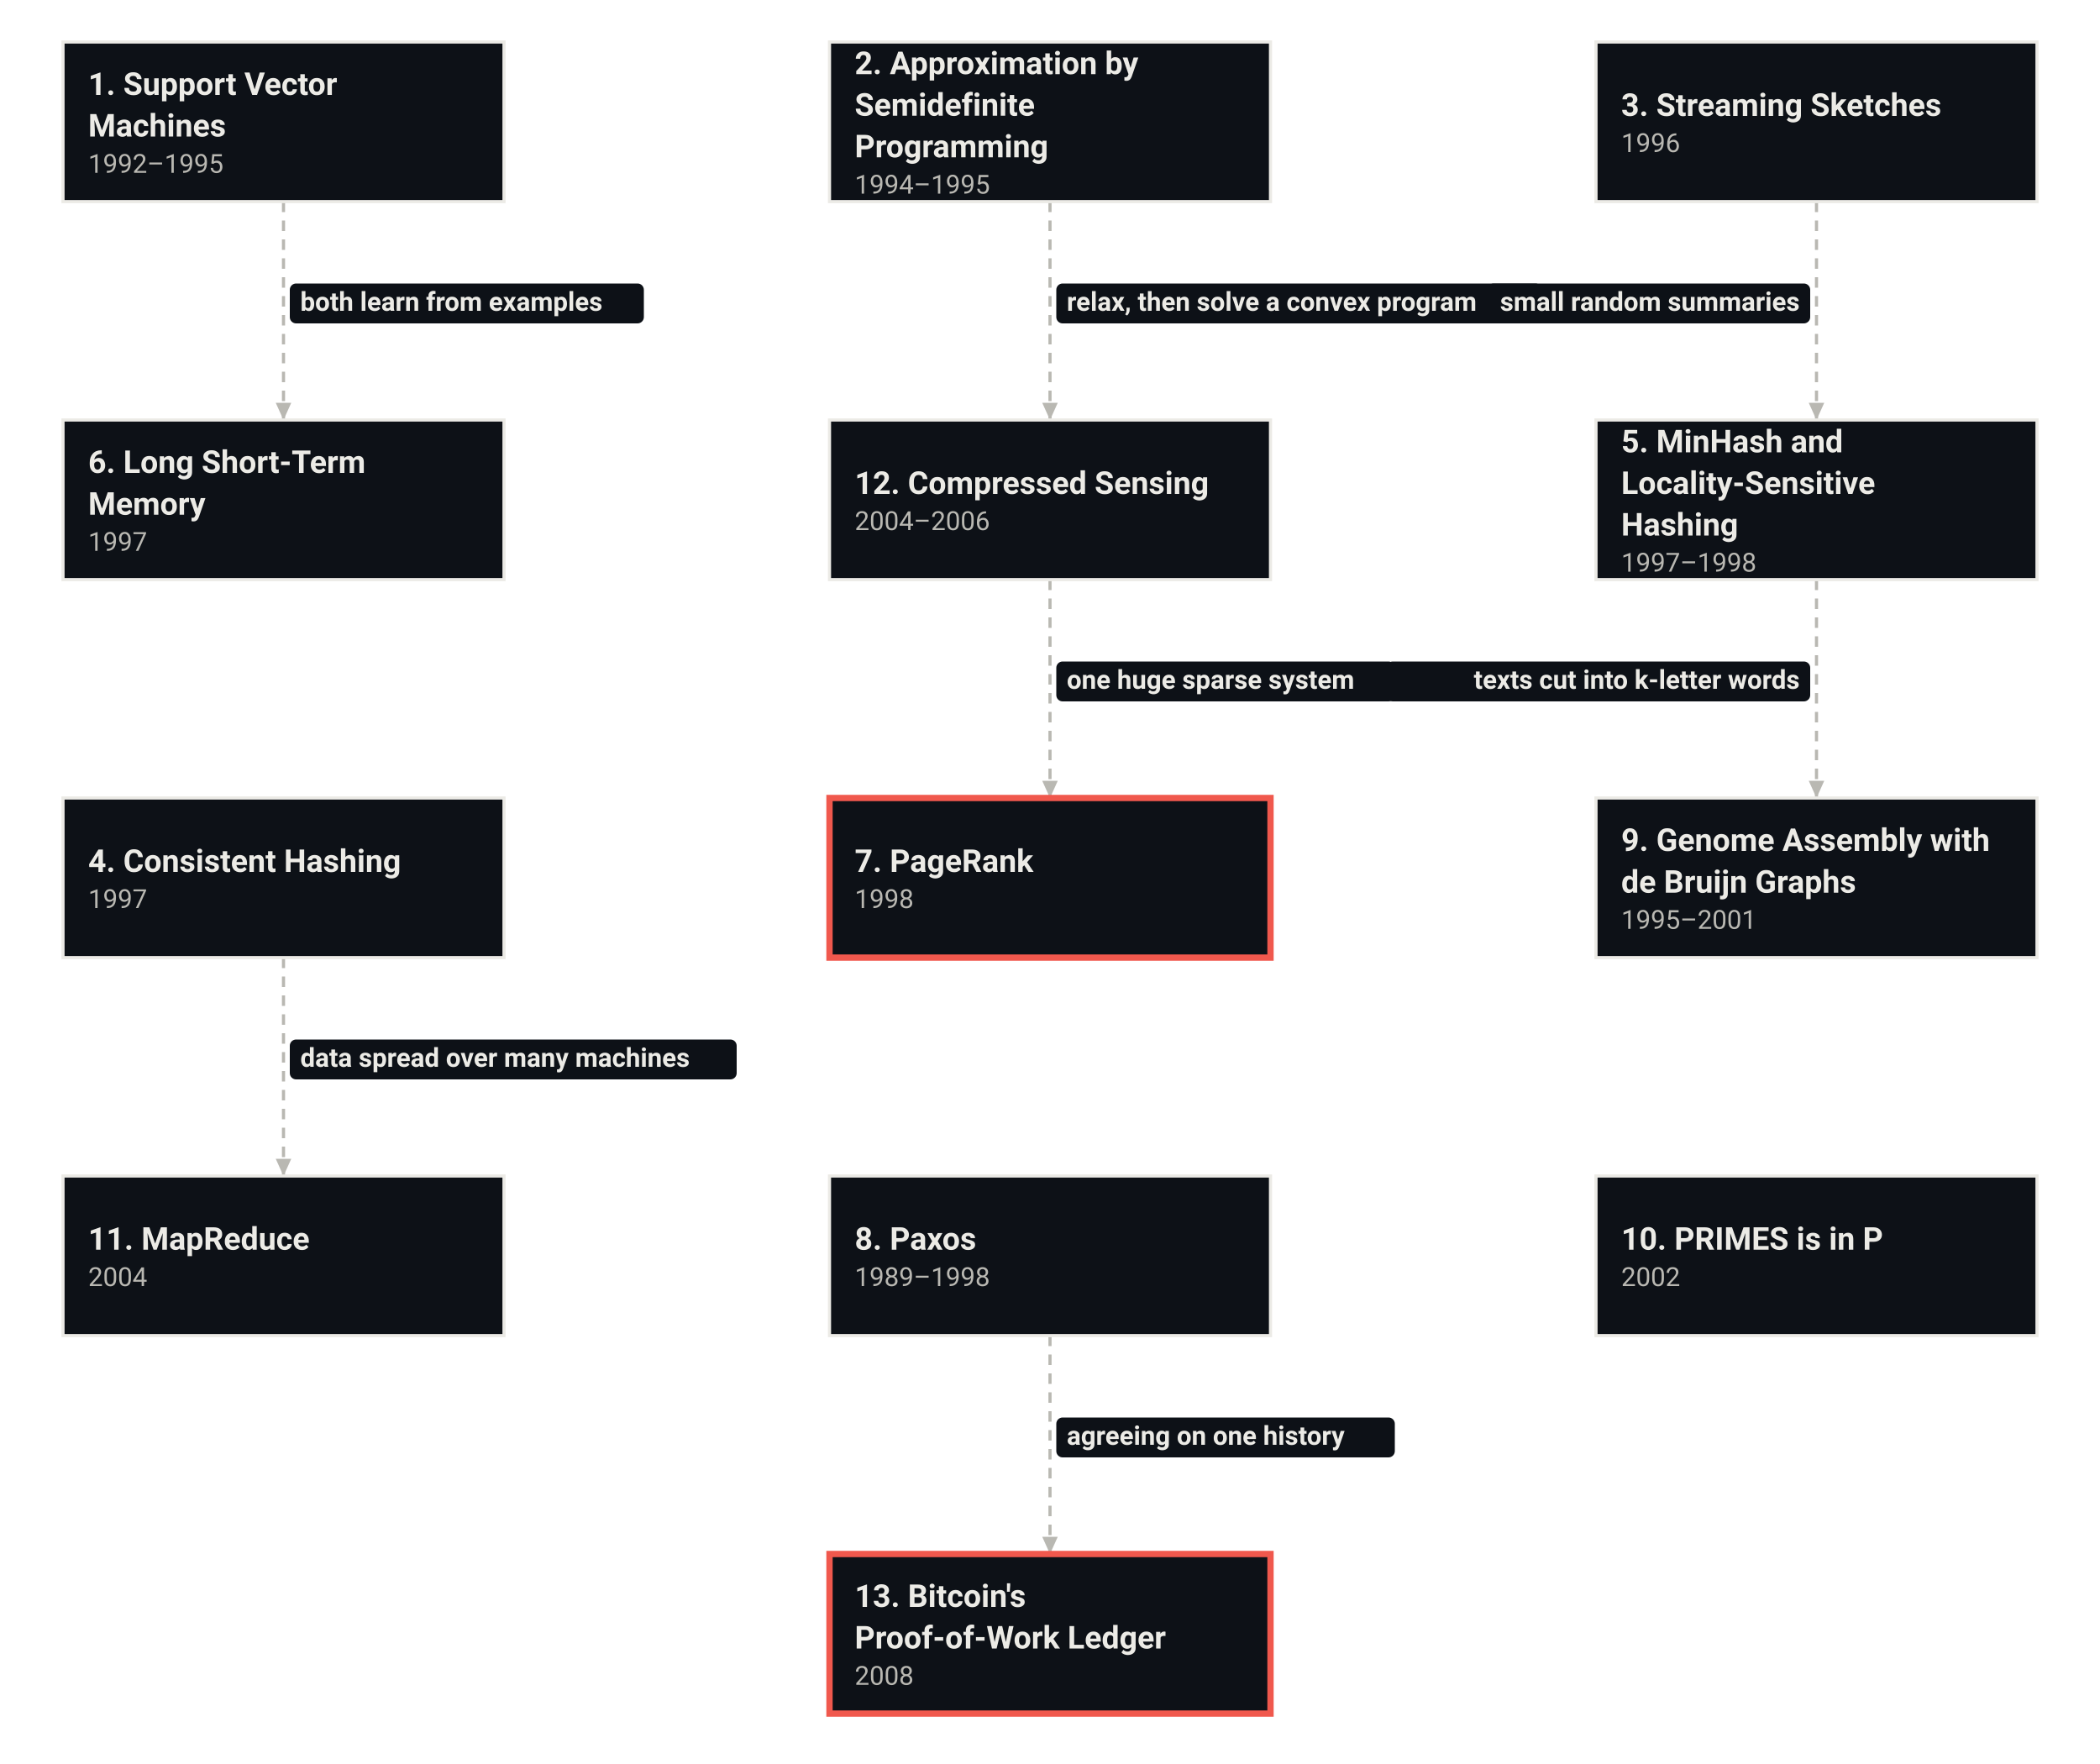
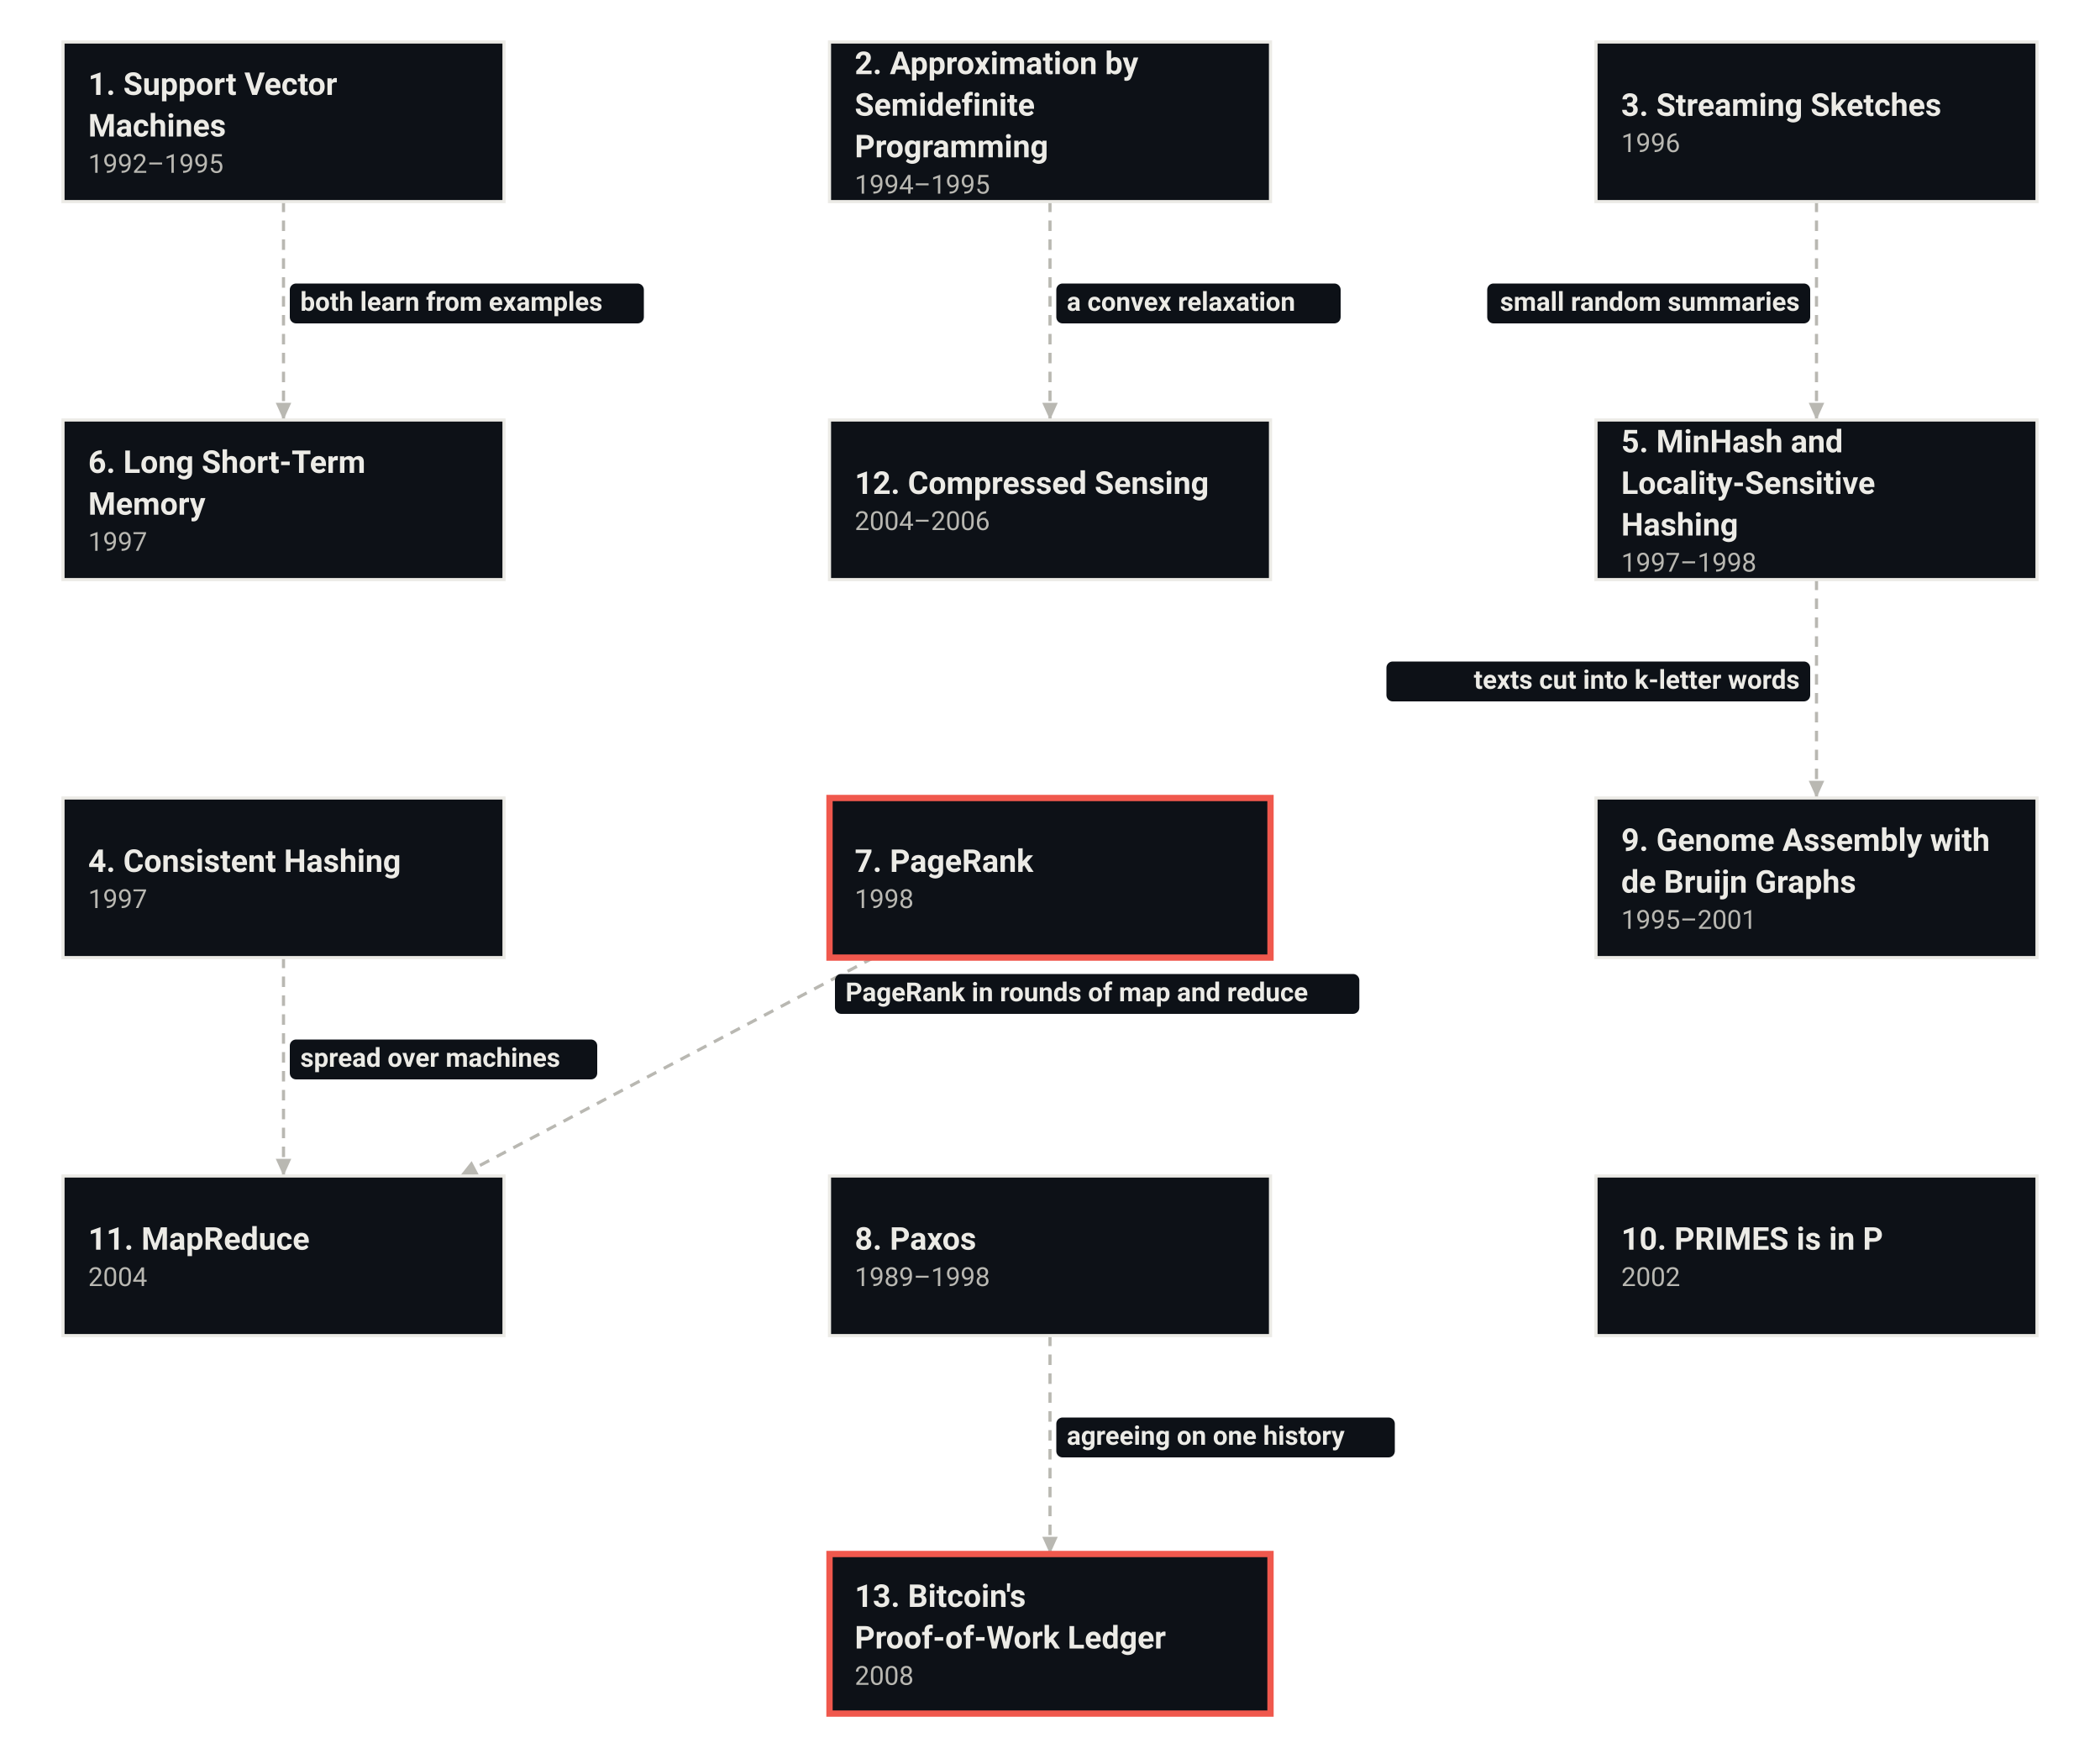
<svg xmlns="http://www.w3.org/2000/svg" viewBox="0 0 1000 840" width="1000" height="840" role="img" aria-label="How the ideas of Era 8 combined: The Web, the Genome and the Ledger" style="font-family:system-ui,-apple-system,'Segoe UI',Roboto,Arial,sans-serif">
  <line x1="135.0" y1="96.0" x2="135.0" y2="200.0" style="stroke:#b9b8b2;stroke-width:1.5;stroke-dasharray:5 4" />
  <polygon points="135.0,200.0 131.3,191.8 138.7,191.8" style="fill:#b9b8b2" />
  <rect x="138.0" y="135.0" width="168.6" height="19" rx="3" style="fill:#0d1117" />
  <text x="143.0" y="148.0" text-anchor="start" style="fill:#ecebe6;font-size:12.5px;font-weight:600">both learn from examples</text>
  <line x1="500.0" y1="96.0" x2="500.0" y2="200.0" style="stroke:#b9b8b2;stroke-width:1.5;stroke-dasharray:5 4" />
  <polygon points="500.0,200.0 496.3,191.8 503.7,191.8" style="fill:#b9b8b2" />
-   <rect x="503.0" y="135.0" width="231.2" height="19" rx="3" style="fill:#0d1117" />
-   <text x="508.0" y="148.0" text-anchor="start" style="fill:#ecebe6;font-size:12.5px;font-weight:600">relax, then solve a convex program</text>
+   <rect x="503.0" y="135.0" width="135.4" height="19" rx="3" style="fill:#0d1117" />
+   <text x="508.0" y="148.0" text-anchor="start" style="fill:#ecebe6;font-size:12.5px;font-weight:600">a convex relaxation</text>
  <line x1="865.0" y1="96.0" x2="865.0" y2="200.0" style="stroke:#b9b8b2;stroke-width:1.5;stroke-dasharray:5 4" />
  <polygon points="865.0,200.0 861.3,191.8 868.7,191.8" style="fill:#b9b8b2" />
  <rect x="708.2" y="135.0" width="153.8" height="19" rx="3" style="fill:#0d1117" />
  <text x="857.0" y="148.0" text-anchor="end" style="fill:#ecebe6;font-size:12.5px;font-weight:600">small random summaries</text>
  <line x1="865.0" y1="276.0" x2="865.0" y2="380.0" style="stroke:#b9b8b2;stroke-width:1.5;stroke-dasharray:5 4" />
  <polygon points="865.0,380.0 861.3,371.8 868.7,371.8" style="fill:#b9b8b2" />
  <rect x="660.2" y="315.0" width="201.8" height="19" rx="3" style="fill:#0d1117" />
  <text x="857.0" y="328.0" text-anchor="end" style="fill:#ecebe6;font-size:12.5px;font-weight:600">texts cut into k-letter words</text>
-   <line x1="500.0" y1="276.0" x2="500.0" y2="380.0" style="stroke:#b9b8b2;stroke-width:1.5;stroke-dasharray:5 4" />
-   <polygon points="500.0,380.0 496.3,371.8 503.7,371.8" style="fill:#b9b8b2" />
-   <rect x="503.0" y="315.0" width="161.2" height="19" rx="3" style="fill:#0d1117" />
-   <text x="508.0" y="328.0" text-anchor="start" style="fill:#ecebe6;font-size:12.5px;font-weight:600">one huge sparse system</text>
  <line x1="135.0" y1="456.0" x2="135.0" y2="560.0" style="stroke:#b9b8b2;stroke-width:1.5;stroke-dasharray:5 4" />
  <polygon points="135.0,560.0 131.3,551.8 138.7,551.8" style="fill:#b9b8b2" />
-   <rect x="138.0" y="495.0" width="212.8" height="19" rx="3" style="fill:#0d1117" />
-   <text x="143.0" y="508.0" text-anchor="start" style="fill:#ecebe6;font-size:12.5px;font-weight:600">data spread over many machines</text>
+   <rect x="138.0" y="495.0" width="146.4" height="19" rx="3" style="fill:#0d1117" />
+   <text x="143.0" y="508.0" text-anchor="start" style="fill:#ecebe6;font-size:12.5px;font-weight:600">spread over machines</text>
+   <line x1="416.0" y1="456.0" x2="219.0" y2="560.0" style="stroke:#b9b8b2;stroke-width:1.5;stroke-dasharray:5 4" />
+   <polygon points="219.0,560.0 224.6,552.9 228.0,559.4" style="fill:#b9b8b2" />
+   <rect x="397.6" y="463.8" width="249.7" height="19" rx="3" style="fill:#0d1117" />
+   <text x="402.6" y="476.8" text-anchor="start" style="fill:#ecebe6;font-size:12.5px;font-weight:600">PageRank in rounds of map and reduce</text>
  <line x1="500.0" y1="636.0" x2="500.0" y2="740.0" style="stroke:#b9b8b2;stroke-width:1.5;stroke-dasharray:5 4" />
  <polygon points="500.0,740.0 496.3,731.8 503.7,731.8" style="fill:#b9b8b2" />
  <rect x="503.0" y="675.0" width="161.2" height="19" rx="3" style="fill:#0d1117" />
  <text x="508.0" y="688.0" text-anchor="start" style="fill:#ecebe6;font-size:12.5px;font-weight:600">agreeing on one history</text>
  <rect x="30" y="20" width="210" height="76" style="fill:#0d1117;stroke:#ecebe6;stroke-width:1.5" />
  <text x="42.0" y="45.2" text-anchor="start" style="fill:#ecebe6;font-size:15px;font-weight:700">1. Support Vector</text>
  <text x="42.0" y="65.0" text-anchor="start" style="fill:#ecebe6;font-size:15px;font-weight:700">Machines</text>
  <text x="42.0" y="82.3" text-anchor="start" style="fill:#b9b8b2;font-size:12.5px;font-weight:400">1992–1995</text>
  <rect x="395" y="20" width="210" height="76" style="fill:#0d1117;stroke:#ecebe6;stroke-width:1.5" />
  <text x="407.0" y="35.3" text-anchor="start" style="fill:#ecebe6;font-size:15px;font-weight:700">2. Approximation by</text>
  <text x="407.0" y="55.1" text-anchor="start" style="fill:#ecebe6;font-size:15px;font-weight:700">Semidefinite</text>
  <text x="407.0" y="74.9" text-anchor="start" style="fill:#ecebe6;font-size:15px;font-weight:700">Programming</text>
  <text x="407.0" y="92.2" text-anchor="start" style="fill:#b9b8b2;font-size:12.5px;font-weight:400">1994–1995</text>
  <rect x="760" y="20" width="210" height="76" style="fill:#0d1117;stroke:#ecebe6;stroke-width:1.5" />
  <text x="772.0" y="55.2" text-anchor="start" style="fill:#ecebe6;font-size:15px;font-weight:700">3. Streaming Sketches</text>
  <text x="772.0" y="72.4" text-anchor="start" style="fill:#b9b8b2;font-size:12.5px;font-weight:400">1996</text>
  <rect x="30" y="200" width="210" height="76" style="fill:#0d1117;stroke:#ecebe6;stroke-width:1.5" />
  <text x="42.0" y="225.2" text-anchor="start" style="fill:#ecebe6;font-size:15px;font-weight:700">6. Long Short-Term</text>
  <text x="42.0" y="245.1" text-anchor="start" style="fill:#ecebe6;font-size:15px;font-weight:700">Memory</text>
  <text x="42.0" y="262.3" text-anchor="start" style="fill:#b9b8b2;font-size:12.5px;font-weight:400">1997</text>
  <rect x="395" y="200" width="210" height="76" style="fill:#0d1117;stroke:#ecebe6;stroke-width:1.5" />
  <text x="407.0" y="235.2" text-anchor="start" style="fill:#ecebe6;font-size:15px;font-weight:700">12. Compressed Sensing</text>
  <text x="407.0" y="252.4" text-anchor="start" style="fill:#b9b8b2;font-size:12.5px;font-weight:400">2004–2006</text>
  <rect x="760" y="200" width="210" height="76" style="fill:#0d1117;stroke:#ecebe6;stroke-width:1.5" />
  <text x="772.0" y="215.4" text-anchor="start" style="fill:#ecebe6;font-size:15px;font-weight:700">5. MinHash and</text>
  <text x="772.0" y="235.2" text-anchor="start" style="fill:#ecebe6;font-size:15px;font-weight:700">Locality-Sensitive</text>
  <text x="772.0" y="255.0" text-anchor="start" style="fill:#ecebe6;font-size:15px;font-weight:700">Hashing</text>
  <text x="772.0" y="272.2" text-anchor="start" style="fill:#b9b8b2;font-size:12.5px;font-weight:400">1997–1998</text>
  <rect x="30" y="380" width="210" height="76" style="fill:#0d1117;stroke:#ecebe6;stroke-width:1.5" />
  <text x="42.0" y="415.2" text-anchor="start" style="fill:#ecebe6;font-size:15px;font-weight:700">4. Consistent Hashing</text>
  <text x="42.0" y="432.4" text-anchor="start" style="fill:#b9b8b2;font-size:12.5px;font-weight:400">1997</text>
  <rect x="395" y="380" width="210" height="76" style="fill:#0d1117;stroke:#f0584d;stroke-width:3" />
  <text x="407.0" y="415.2" text-anchor="start" style="fill:#ecebe6;font-size:15px;font-weight:700">7. PageRank</text>
  <text x="407.0" y="432.4" text-anchor="start" style="fill:#b9b8b2;font-size:12.5px;font-weight:400">1998</text>
  <rect x="760" y="380" width="210" height="76" style="fill:#0d1117;stroke:#ecebe6;stroke-width:1.5" />
  <text x="772.0" y="405.2" text-anchor="start" style="fill:#ecebe6;font-size:15px;font-weight:700">9. Genome Assembly with</text>
  <text x="772.0" y="425.1" text-anchor="start" style="fill:#ecebe6;font-size:15px;font-weight:700">de Bruijn Graphs</text>
  <text x="772.0" y="442.3" text-anchor="start" style="fill:#b9b8b2;font-size:12.5px;font-weight:400">1995–2001</text>
  <rect x="30" y="560" width="210" height="76" style="fill:#0d1117;stroke:#ecebe6;stroke-width:1.5" />
  <text x="42.0" y="595.1" text-anchor="start" style="fill:#ecebe6;font-size:15px;font-weight:700">11. MapReduce</text>
  <text x="42.0" y="612.4" text-anchor="start" style="fill:#b9b8b2;font-size:12.5px;font-weight:400">2004</text>
  <rect x="395" y="560" width="210" height="76" style="fill:#0d1117;stroke:#ecebe6;stroke-width:1.5" />
  <text x="407.0" y="595.1" text-anchor="start" style="fill:#ecebe6;font-size:15px;font-weight:700">8. Paxos</text>
  <text x="407.0" y="612.4" text-anchor="start" style="fill:#b9b8b2;font-size:12.5px;font-weight:400">1989–1998</text>
  <rect x="760" y="560" width="210" height="76" style="fill:#0d1117;stroke:#ecebe6;stroke-width:1.5" />
  <text x="772.0" y="595.1" text-anchor="start" style="fill:#ecebe6;font-size:15px;font-weight:700">10. PRIMES is in P</text>
  <text x="772.0" y="612.4" text-anchor="start" style="fill:#b9b8b2;font-size:12.5px;font-weight:400">2002</text>
  <rect x="395" y="740" width="210" height="76" style="fill:#0d1117;stroke:#f0584d;stroke-width:3" />
  <text x="407.0" y="765.2" text-anchor="start" style="fill:#ecebe6;font-size:15px;font-weight:700">13. Bitcoin's</text>
  <text x="407.0" y="785.0" text-anchor="start" style="fill:#ecebe6;font-size:15px;font-weight:700">Proof-of-Work Ledger</text>
  <text x="407.0" y="802.3" text-anchor="start" style="fill:#b9b8b2;font-size:12.5px;font-weight:400">2008</text>
</svg>
